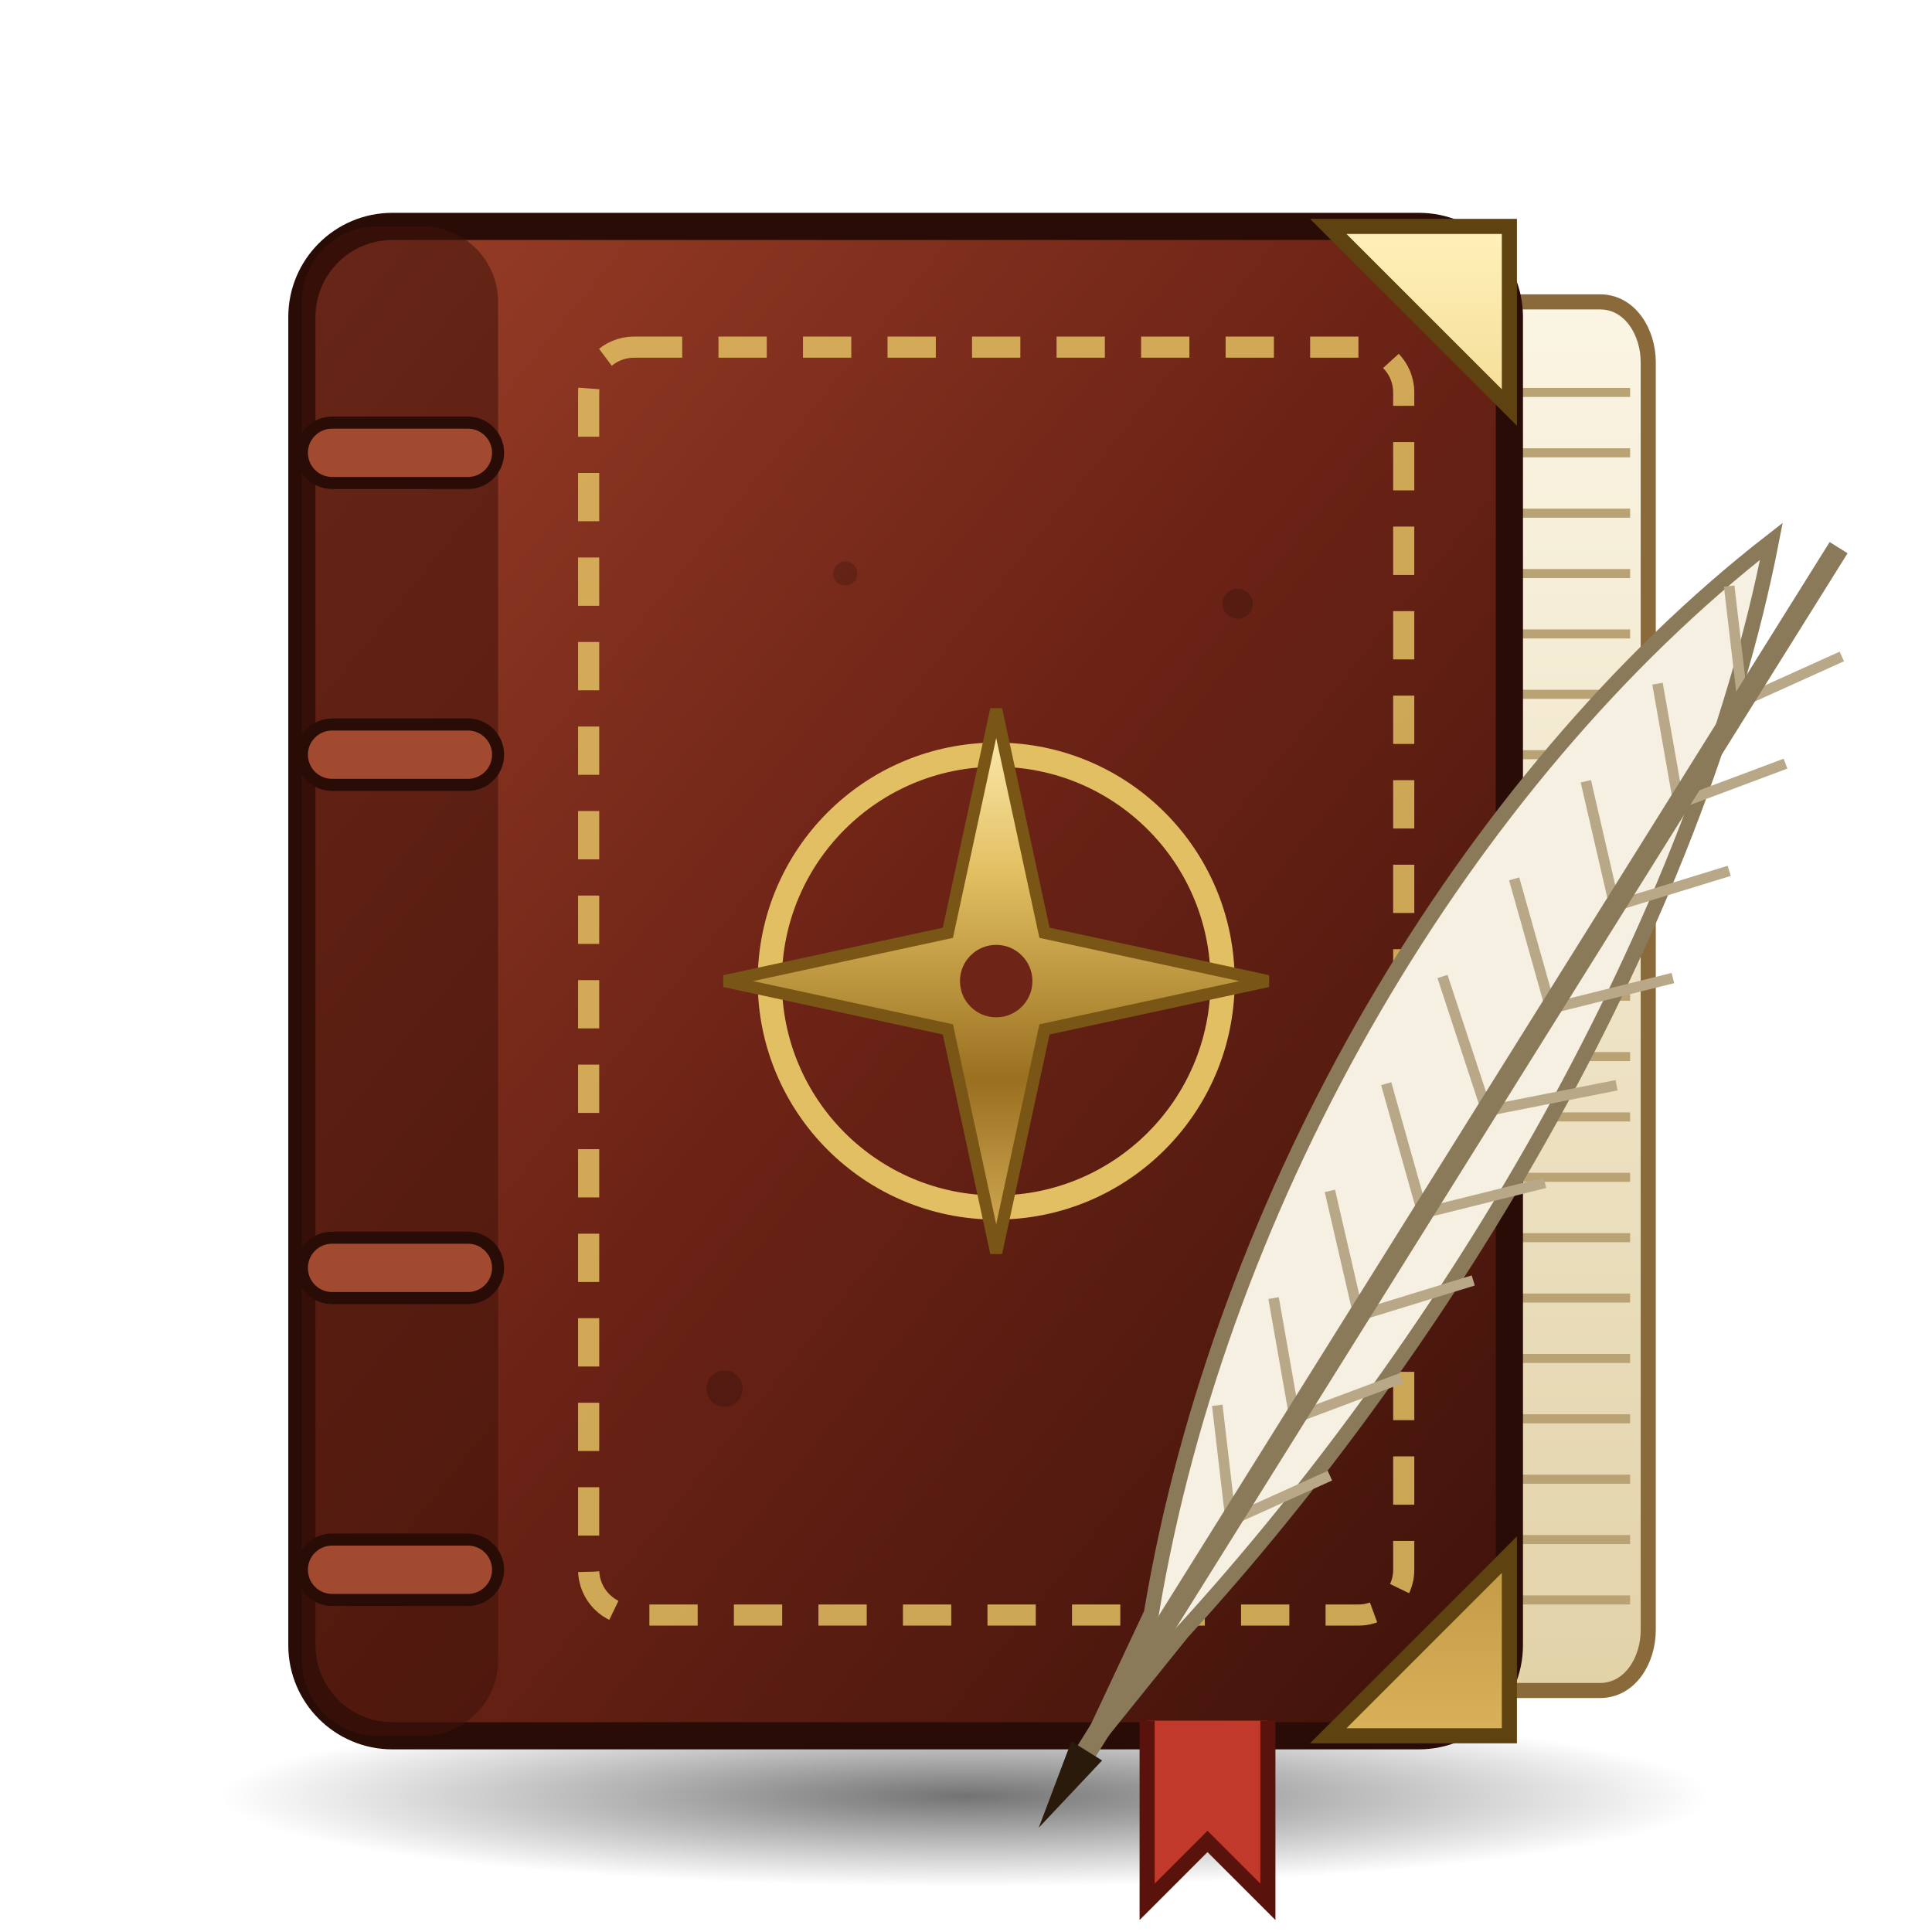
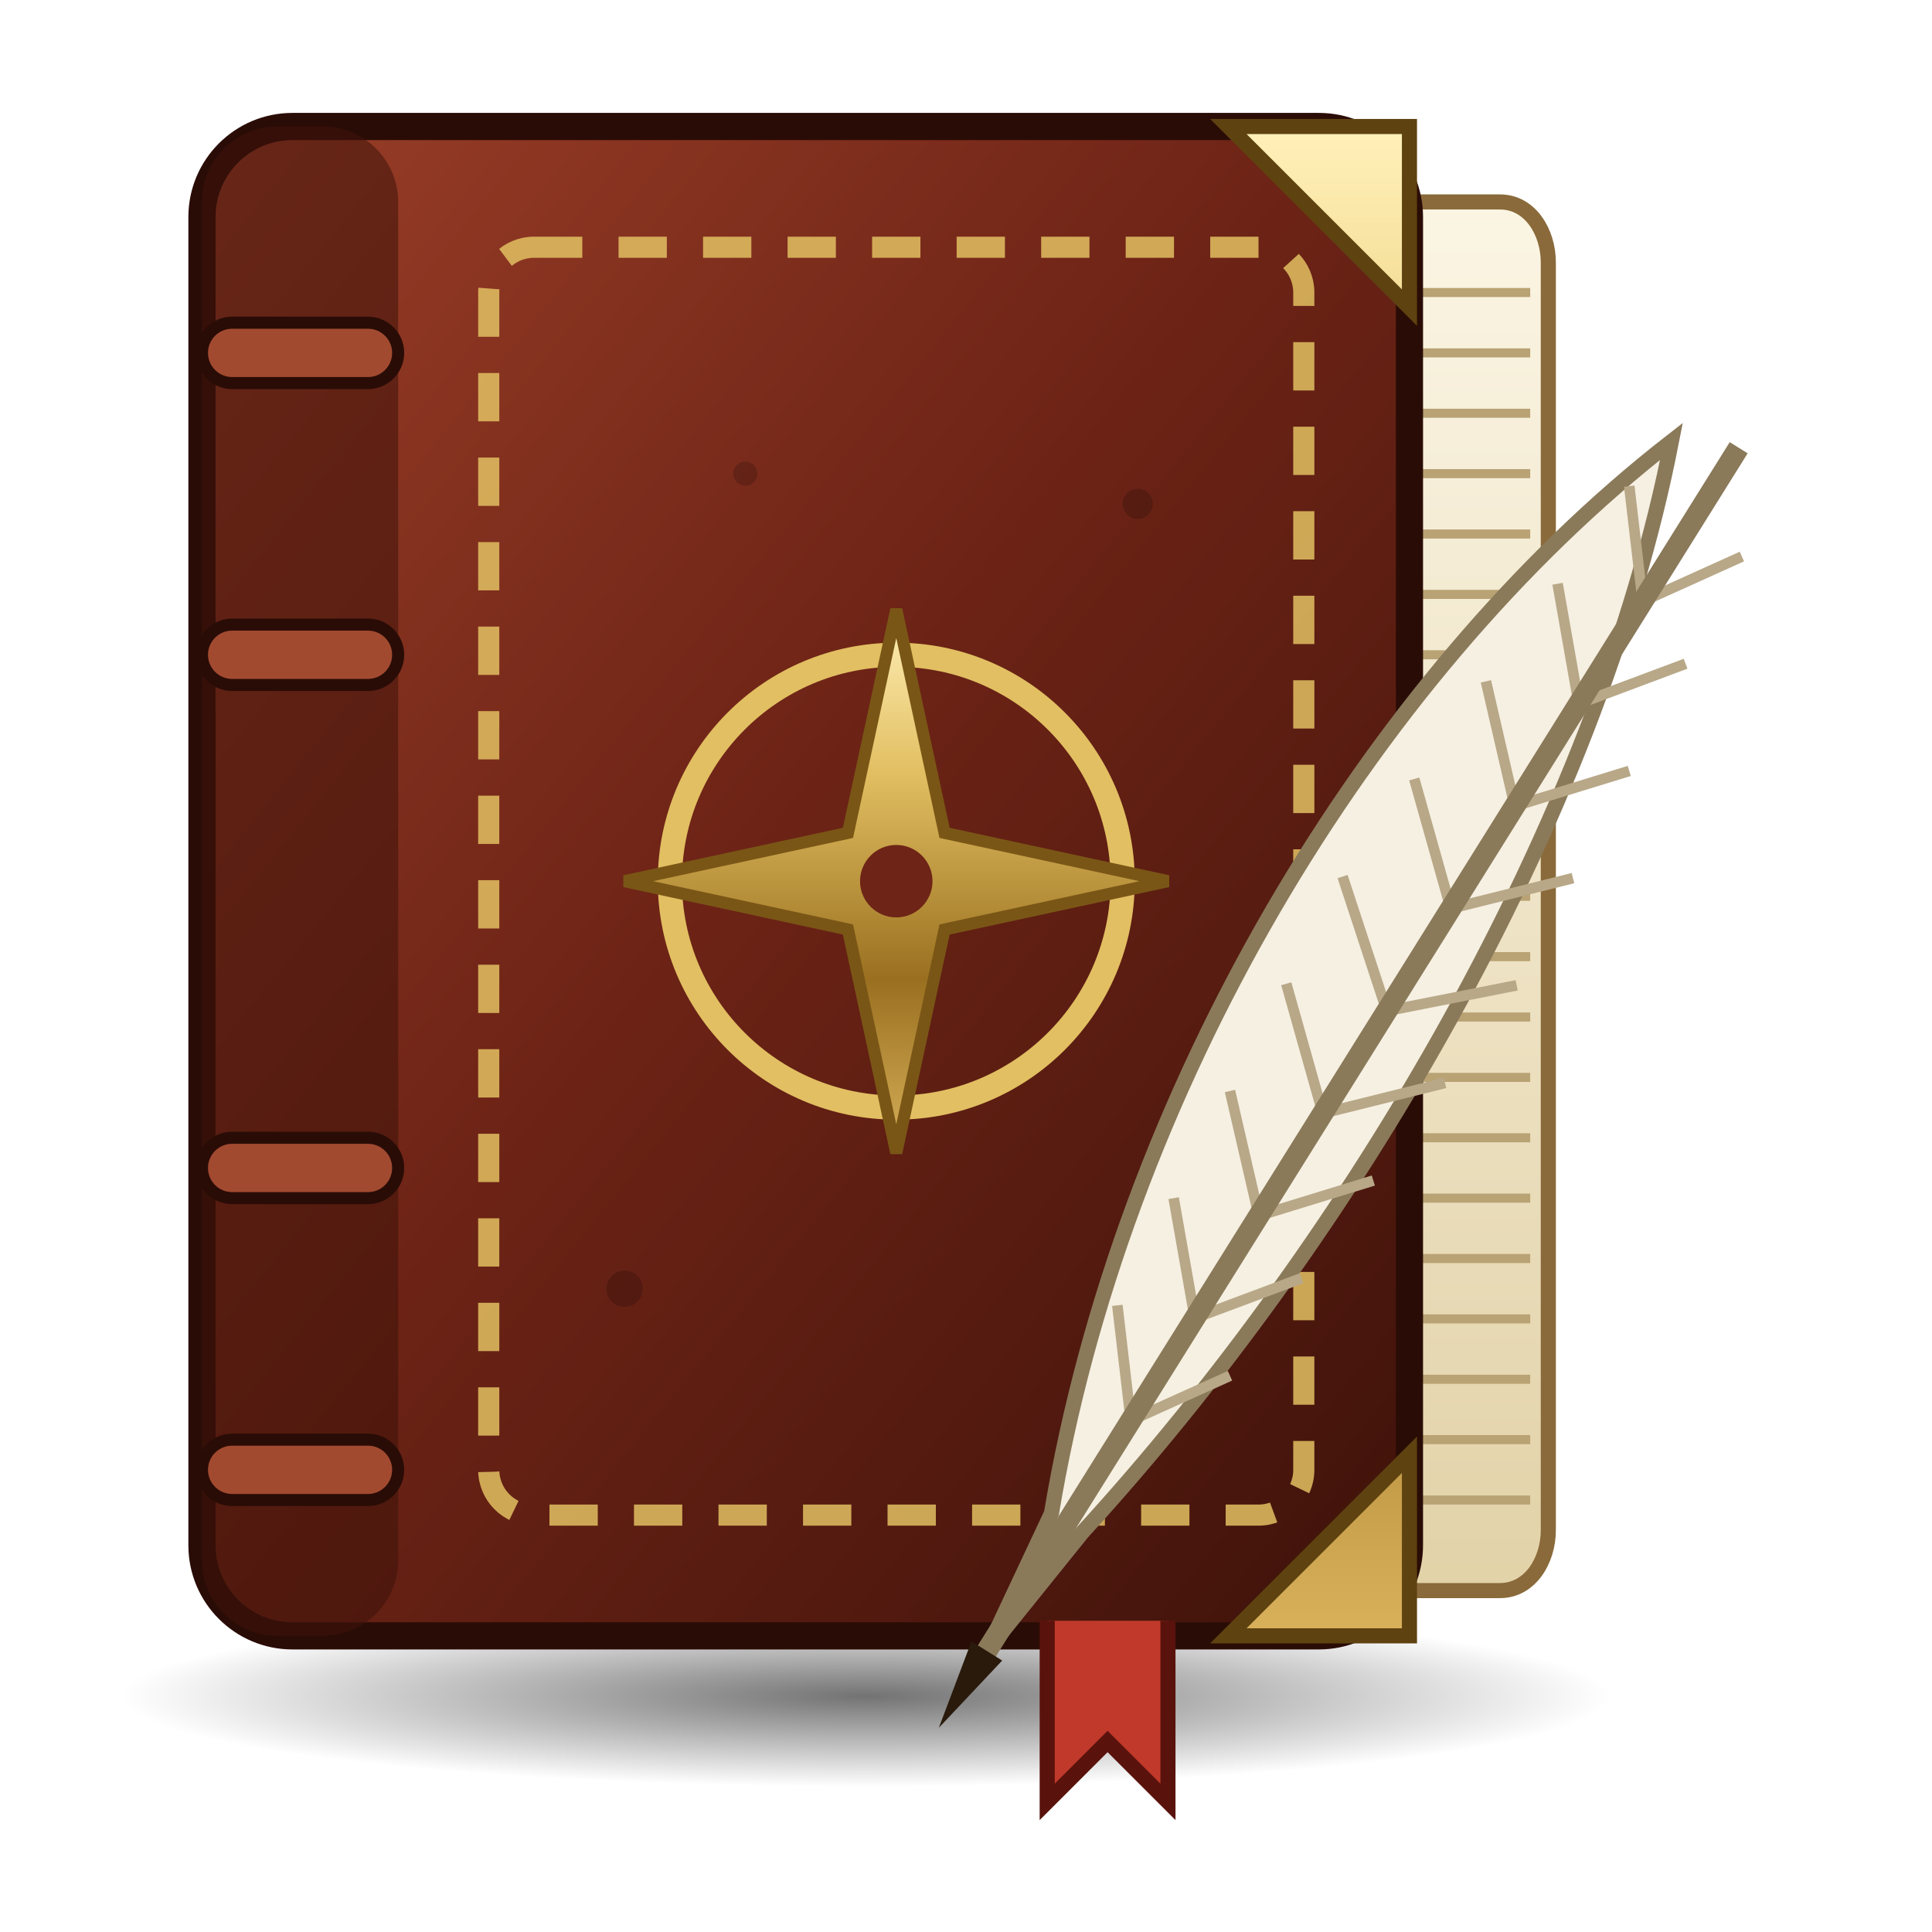
- <svg xmlns="http://www.w3.org/2000/svg" viewBox="0 0 64 64" width="128" height="128">
+ <svg xmlns="http://www.w3.org/2000/svg" viewBox="3.31 3.31 64 64" width="128" height="128">
  <defs>
    <linearGradient id="br" x1="0" y1="0" x2="0" y2="1">
      <stop offset="0" stop-color="#fff0b8" />
      <stop offset=".3" stop-color="#e2bf62" />
      <stop offset=".68" stop-color="#9a7020" />
      <stop offset="1" stop-color="#d8b05a" />
    </linearGradient>
    <linearGradient id="brH" x1="0" y1="0" x2="1" y2="0">
      <stop offset="0" stop-color="#7a5616" />
      <stop offset=".22" stop-color="#fff0b8" />
      <stop offset=".45" stop-color="#e2bf62" />
      <stop offset=".8" stop-color="#8f6b20" />
      <stop offset="1" stop-color="#c9a048" />
    </linearGradient>
    <radialGradient id="brR" cx=".35" cy=".3" r=".8">
      <stop offset="0" stop-color="#fff3c4" />
      <stop offset=".35" stop-color="#e2bf62" />
      <stop offset=".8" stop-color="#8f6b20" />
      <stop offset="1" stop-color="#5e4210" />
    </radialGradient>
    <linearGradient id="ir" x1="0" y1="0" x2="0" y2="1">
      <stop offset="0" stop-color="#5d6569" />
      <stop offset=".16" stop-color="#e4ecef" />
      <stop offset=".3" stop-color="#8a9498" />
      <stop offset=".62" stop-color="#4a5256" />
      <stop offset=".86" stop-color="#2a2f32" />
      <stop offset="1" stop-color="#6a7276" />
    </linearGradient>
    <linearGradient id="oak" x1="0" y1="0" x2="0" y2="1">
      <stop offset="0" stop-color="#a87444" />
      <stop offset=".1" stop-color="#d09a66" />
      <stop offset=".25" stop-color="#94623a" />
      <stop offset=".8" stop-color="#6e4526" />
      <stop offset="1" stop-color="#4a2c14" />
    </linearGradient>
    <linearGradient id="oakH" x1="0" y1="0" x2="1" y2="0">
      <stop offset="0" stop-color="#4a2c14" />
      <stop offset=".3" stop-color="#c79260" />
      <stop offset=".55" stop-color="#94623a" />
      <stop offset="1" stop-color="#4a2c14" />
    </linearGradient>
    <radialGradient id="knob" cx=".38" cy=".32" r=".75">
      <stop offset="0" stop-color="#d8a06a" />
      <stop offset=".6" stop-color="#7a4a24" />
      <stop offset="1" stop-color="#3a2210" />
    </radialGradient>
    <linearGradient id="lea" x1="0" y1="0" x2="1" y2="1">
      <stop offset="0" stop-color="#9a3e28" />
      <stop offset=".45" stop-color="#6e2416" />
      <stop offset="1" stop-color="#3e120a" />
    </linearGradient>
    <linearGradient id="leaV" x1="0" y1="0" x2="0" y2="1">
      <stop offset="0" stop-color="#8a5a3a" />
      <stop offset=".3" stop-color="#5a3420" />
      <stop offset="1" stop-color="#2e180c" />
    </linearGradient>
    <linearGradient id="pap" x1="0" y1="0" x2="0" y2="1">
      <stop offset="0" stop-color="#fbf5e4" />
      <stop offset="1" stop-color="#e2d2a8" />
    </linearGradient>
    <linearGradient id="papL" x1="0" y1="0" x2="1" y2="0">
      <stop offset="0" stop-color="#efe3c2" />
      <stop offset=".75" stop-color="#f8f0dc" />
      <stop offset="1" stop-color="#c9b588" />
    </linearGradient>
    <linearGradient id="papR" x1="0" y1="0" x2="1" y2="0">
      <stop offset="0" stop-color="#c9b588" />
      <stop offset=".25" stop-color="#f8f0dc" />
      <stop offset="1" stop-color="#efe3c2" />
    </linearGradient>
    <linearGradient id="sand" x1="0" y1="0" x2="0" y2="1">
      <stop offset="0" stop-color="#f2d590" />
      <stop offset="1" stop-color="#b98a3a" />
    </linearGradient>
    <linearGradient id="fold" x1="0" y1="0" x2="1" y2="0">
      <stop offset="0" stop-color="#000" stop-opacity=".18" />
      <stop offset=".3" stop-color="#fff" stop-opacity=".22" />
      <stop offset=".55" stop-color="#000" stop-opacity=".16" />
      <stop offset=".8" stop-color="#fff" stop-opacity=".18" />
      <stop offset="1" stop-color="#000" stop-opacity=".22" />
    </linearGradient>
    <radialGradient id="ao" cx=".5" cy=".5" r=".5">
      <stop offset="0" stop-color="#000" stop-opacity=".55" />
      <stop offset="1" stop-color="#000" stop-opacity="0" />
    </radialGradient>
    <radialGradient id="lens" cx=".4" cy=".35" r=".7">
      <stop offset="0" stop-color="#e8f6ff" />
      <stop offset=".3" stop-color="#6aa4c4" />
      <stop offset="1" stop-color="#14324a" />
    </radialGradient>
    <linearGradient id="glass" x1="0" y1="0" x2="1" y2="0">
      <stop offset="0" stop-color="#cfe6ee" stop-opacity=".5" />
      <stop offset=".25" stop-color="#ffffff" stop-opacity=".15" />
      <stop offset=".7" stop-color="#a8c8d4" stop-opacity=".12" />
      <stop offset="1" stop-color="#cfe6ee" stop-opacity=".45" />
    </linearGradient>
  </defs>
  <ellipse cx="32" cy="59.5" rx="25" ry="3" fill="url(#ao)" />
  <path d="M48 10 H53 C 54 10 54.6 11 54.6 12 V54 C 54.6 55 54 56 53 56 H48 Z" fill="url(#pap)" stroke="#8a6a3a" stroke-width=".5" />
  <path d="M48.5 13 H54" stroke="#b9a274" stroke-width=".3" />
  <path d="M48.5 15 H54" stroke="#b9a274" stroke-width=".3" />
  <path d="M48.5 17 H54" stroke="#b9a274" stroke-width=".3" />
  <path d="M48.5 19 H54" stroke="#b9a274" stroke-width=".3" />
  <path d="M48.5 21 H54" stroke="#b9a274" stroke-width=".3" />
  <path d="M48.5 23 H54" stroke="#b9a274" stroke-width=".3" />
  <path d="M48.5 25 H54" stroke="#b9a274" stroke-width=".3" />
  <path d="M48.5 27 H54" stroke="#b9a274" stroke-width=".3" />
  <path d="M48.5 29 H54" stroke="#b9a274" stroke-width=".3" />
  <path d="M48.5 31 H54" stroke="#b9a274" stroke-width=".3" />
  <path d="M48.5 33 H54" stroke="#b9a274" stroke-width=".3" />
  <path d="M48.5 35 H54" stroke="#b9a274" stroke-width=".3" />
  <path d="M48.5 37 H54" stroke="#b9a274" stroke-width=".3" />
  <path d="M48.5 39 H54" stroke="#b9a274" stroke-width=".3" />
  <path d="M48.5 41 H54" stroke="#b9a274" stroke-width=".3" />
  <path d="M48.5 43 H54" stroke="#b9a274" stroke-width=".3" />
  <path d="M48.5 45 H54" stroke="#b9a274" stroke-width=".3" />
  <path d="M48.5 47 H54" stroke="#b9a274" stroke-width=".3" />
  <path d="M48.5 49 H54" stroke="#b9a274" stroke-width=".3" />
  <path d="M48.5 51 H54" stroke="#b9a274" stroke-width=".3" />
  <path d="M48.5 53 H54" stroke="#b9a274" stroke-width=".3" />
  <rect x="10" y="7.5" width="40" height="50" rx="3" fill="url(#lea)" stroke="#2a0c06" stroke-width=".9" />
  <rect x="10" y="7.5" width="6.5" height="50" rx="2.5" fill="#3e120a" opacity=".55" />
  <rect x="10" y="14" width="6.5" height="2" rx="1" fill="#a24a30" stroke="#2a0c06" stroke-width=".4" />
  <rect x="10" y="24" width="6.5" height="2" rx="1" fill="#a24a30" stroke="#2a0c06" stroke-width=".4" />
  <rect x="10" y="41" width="6.5" height="2" rx="1" fill="#a24a30" stroke="#2a0c06" stroke-width=".4" />
  <rect x="10" y="51" width="6.5" height="2" rx="1" fill="#a24a30" stroke="#2a0c06" stroke-width=".4" />
  <rect x="19.5" y="11.5" width="27" height="42" rx="1.5" fill="none" stroke="#e2bf62" stroke-width=".7" stroke-dasharray="1.6 1.2" opacity=".85" />
  <g transform="translate(33 32.5)">
    <circle r="7.5" fill="none" stroke="#e2bf62" stroke-width=".8" />
    <path d="M0 -9 L1.6 -1.6 L9 0 L1.6 1.6 L0 9 L-1.6 1.6 L-9 0 L-1.6 -1.6 Z" fill="url(#br)" stroke="#7a5616" stroke-width=".4" />
    <circle r="1.2" fill="#6e2416" />
  </g>
  <path d="M44 7.5 H50 V13.5 Z M44 57.5 H50 V51.5 Z" fill="url(#br)" stroke="#5e4210" stroke-width=".5" />
  <path d="M38 57 V63 L40 61 L42 63 V57" fill="#c0392b" stroke="#5a120c" stroke-width=".5" />
  <g fill="#000" opacity=".18">
    <circle cx="24" cy="46" r=".6" />
    <circle cx="41" cy="20" r=".5" />
    <circle cx="28" cy="19" r=".4" />
  </g>
  <g transform="translate(36 58) rotate(-58)">
    <path d="M0 0 L5 -0.6 C 18 -6 34 -6.4 46 -2 C 34 2.6 18 3 5 0.6 Z" fill="#f6f0e2" stroke="#8a7a5a" stroke-width=".5" />
    <path d="M9 0 L12 -2.4" stroke="#b8a888" stroke-width=".35" />
    <path d="M9 0 L12 2.0" stroke="#b8a888" stroke-width=".35" />
    <path d="M13 0 L16 -2.7" stroke="#b8a888" stroke-width=".35" />
    <path d="M13 0 L16 2.3" stroke="#b8a888" stroke-width=".35" />
    <path d="M17 0 L20 -3.0" stroke="#b8a888" stroke-width=".35" />
    <path d="M17 0 L20 2.6" stroke="#b8a888" stroke-width=".35" />
    <path d="M21 0 L24 -3.3" stroke="#b8a888" stroke-width=".35" />
    <path d="M21 0 L24 2.9" stroke="#b8a888" stroke-width=".35" />
    <path d="M25 0 L28 -3.6" stroke="#b8a888" stroke-width=".35" />
    <path d="M25 0 L28 3.2" stroke="#b8a888" stroke-width=".35" />
    <path d="M29 0 L32 -3.3" stroke="#b8a888" stroke-width=".35" />
    <path d="M29 0 L32 2.9" stroke="#b8a888" stroke-width=".35" />
    <path d="M33 0 L36 -3.0" stroke="#b8a888" stroke-width=".35" />
    <path d="M33 0 L36 2.6" stroke="#b8a888" stroke-width=".35" />
    <path d="M37 0 L40 -2.7" stroke="#b8a888" stroke-width=".35" />
    <path d="M37 0 L40 2.3" stroke="#b8a888" stroke-width=".35" />
    <path d="M41 0 L44 -2.4" stroke="#b8a888" stroke-width=".35" />
    <path d="M41 0 L44 2.0" stroke="#b8a888" stroke-width=".35" />
    <path d="M-1 0 H47" stroke="#8a7a5a" stroke-width=".7" />
    <path d="M-3 0 L0 -.6 V.6 Z" fill="#2a1a0c" />
  </g>
</svg>
